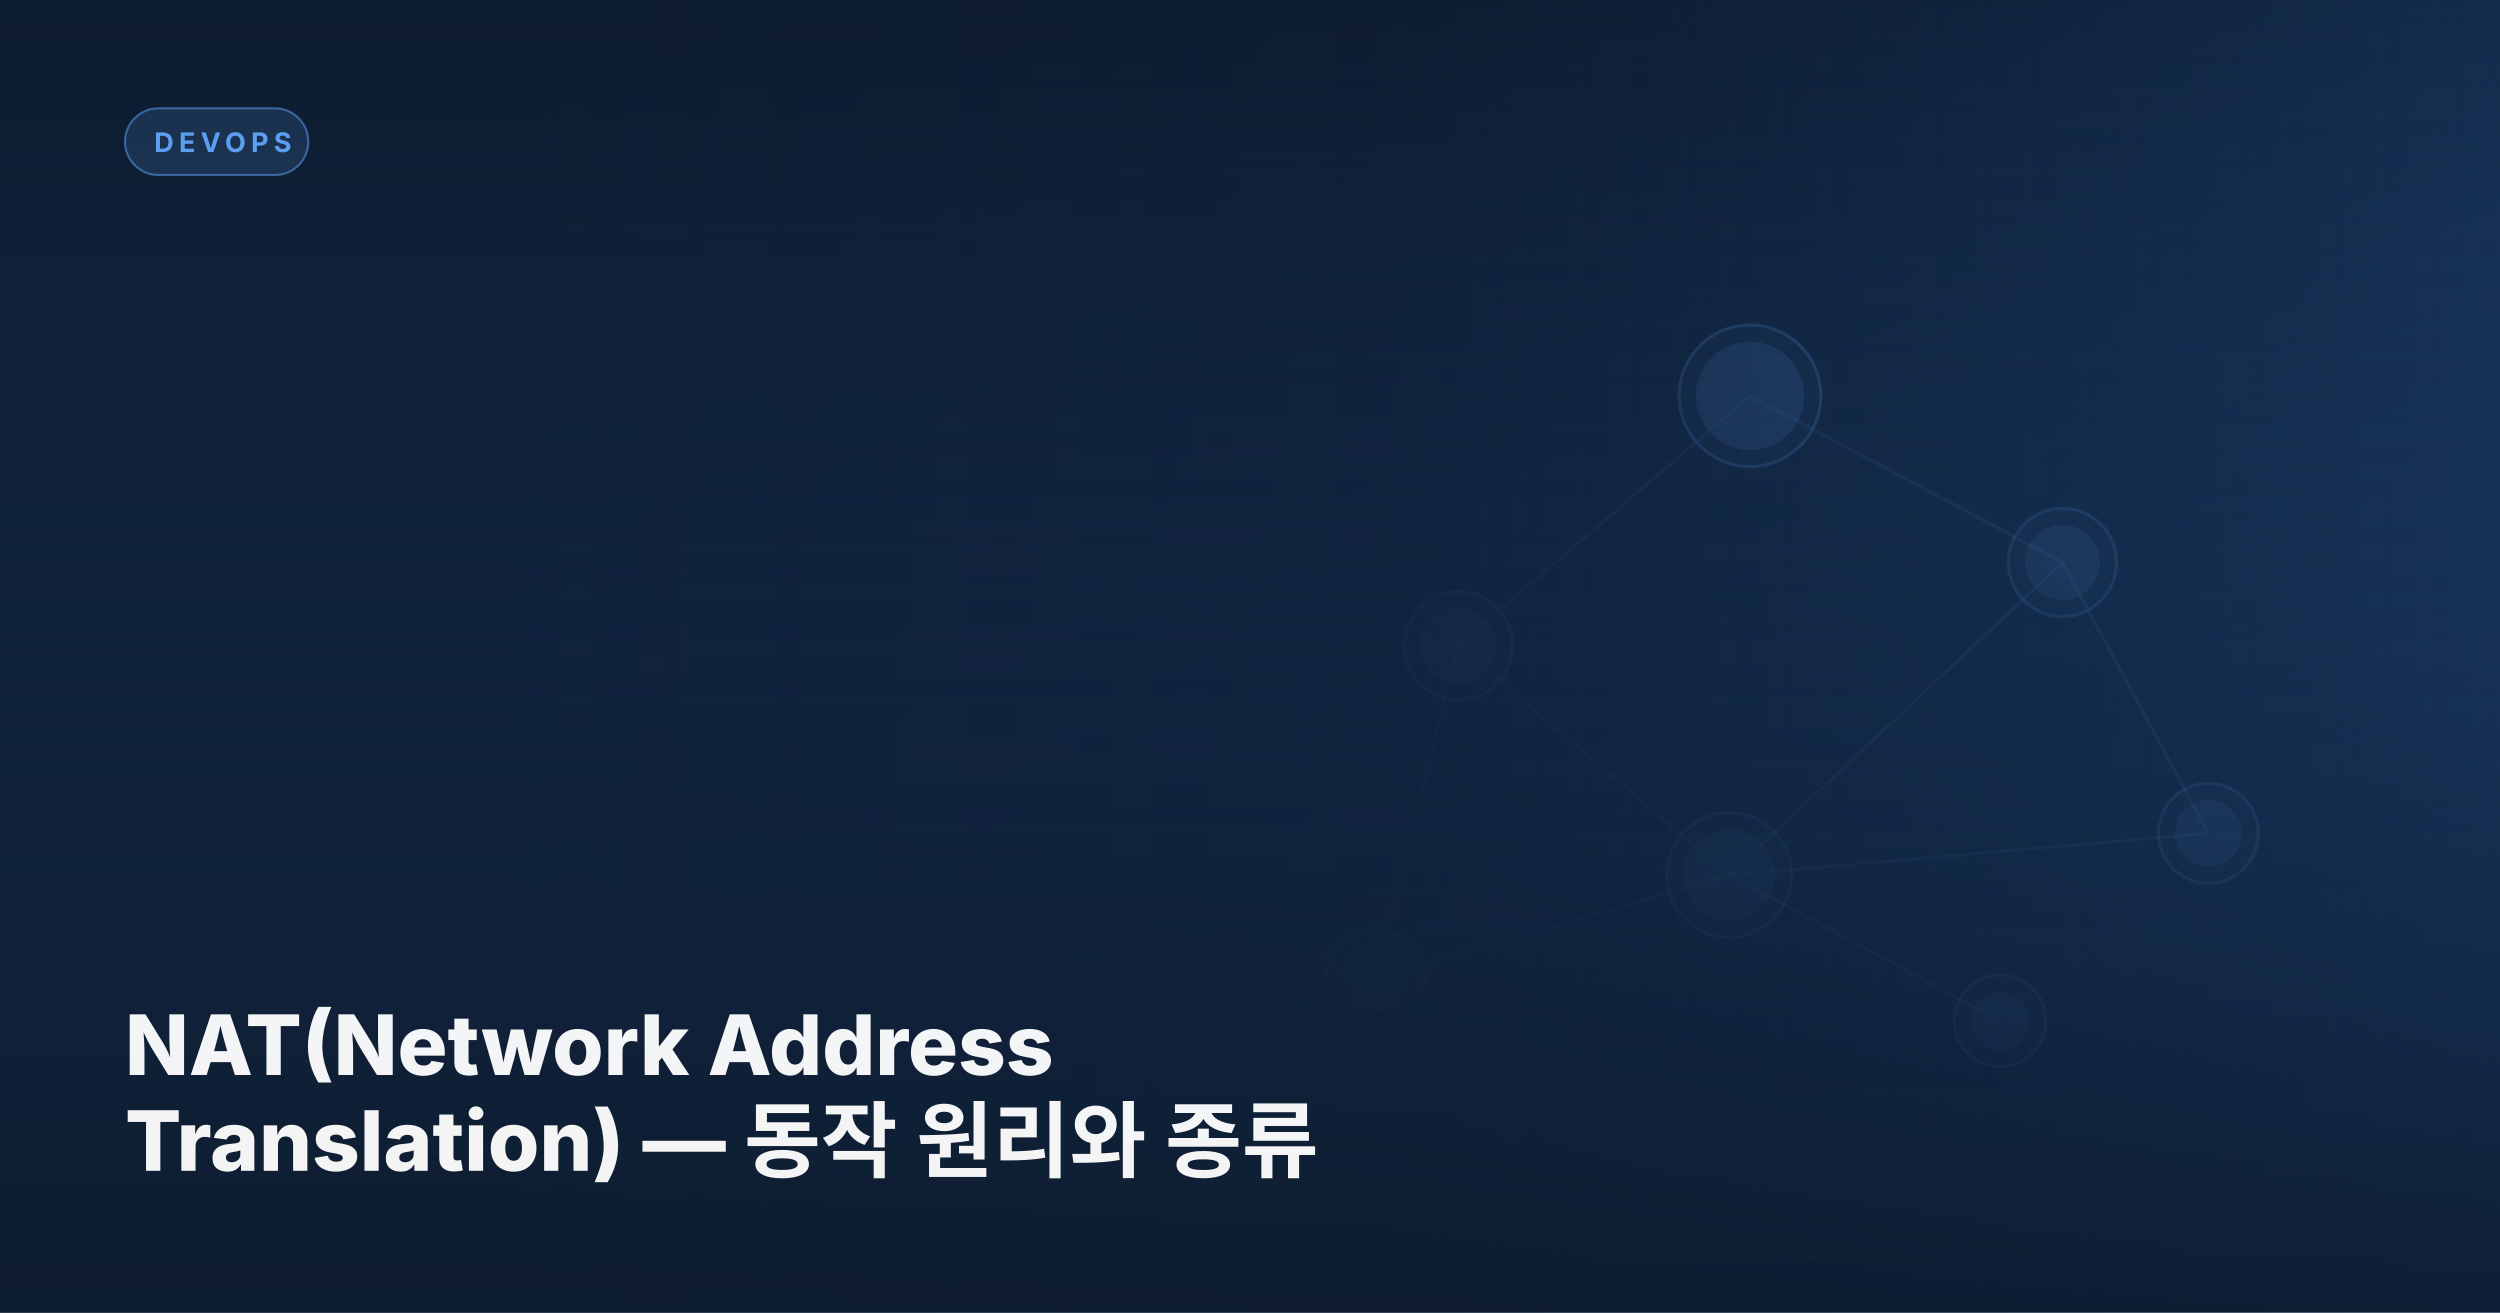
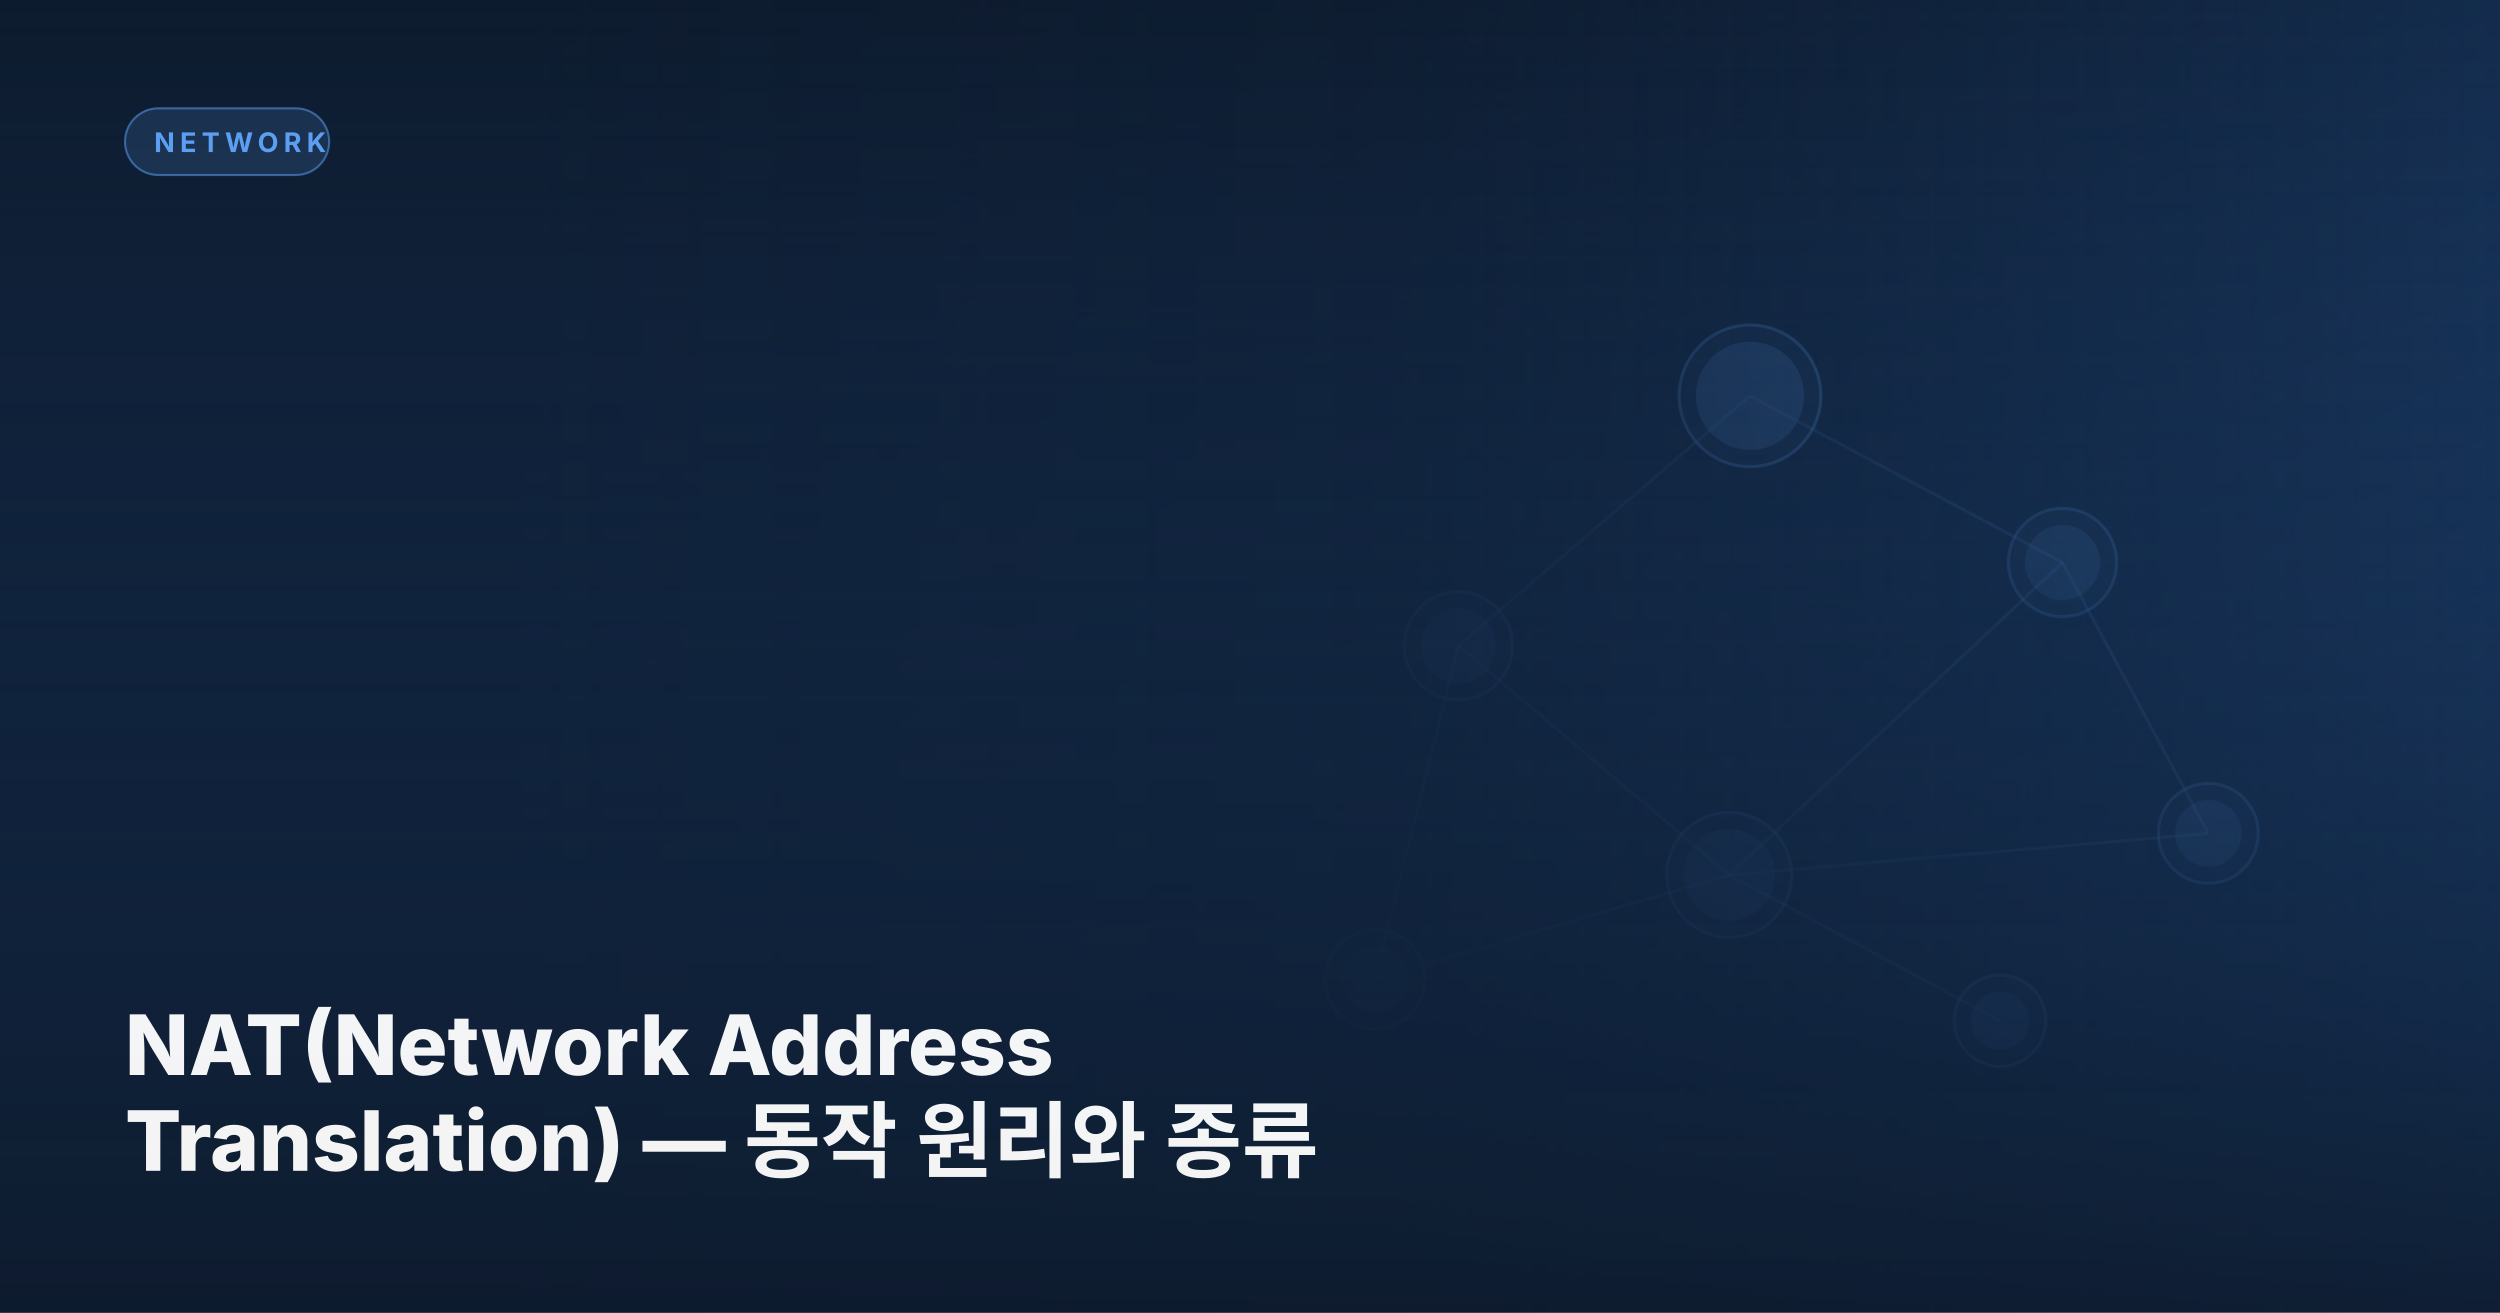
<svg xmlns="http://www.w3.org/2000/svg" width="1200" height="630" viewBox="0 0 1200 630">
  <defs>
    <linearGradient id="bg" x1="0%" y1="0%" x2="100%" y2="100%">
      <stop offset="0%" stop-color="#0d1b2e" />
      <stop offset="100%" stop-color="#1a3d6b" />
    </linearGradient>
    <linearGradient id="lf" x1="100%" y1="0%" x2="20%" y2="0%">
      <stop offset="0%" stop-color="#0d1b2e" stop-opacity="0" />
      <stop offset="55%" stop-color="#0d1b2e" stop-opacity="0.82" />
      <stop offset="100%" stop-color="#0d1b2e" stop-opacity="1" />
    </linearGradient>
    <linearGradient id="bf" x1="0%" y1="0%" x2="0%" y2="100%">
      <stop offset="0%" stop-color="#1a3d6b" stop-opacity="0" />
      <stop offset="100%" stop-color="#0d1b2e" stop-opacity="0.9" />
    </linearGradient>
  </defs>
  <rect width="1200" height="630" fill="url(#bg)" />
  <line x1="840" y1="190" x2="990" y2="270" stroke="#60a5fa" stroke-width="1.5" stroke-opacity="0.2" />
  <line x1="840" y1="190" x2="700" y2="310" stroke="#60a5fa" stroke-width="1.5" stroke-opacity="0.2" />
  <line x1="990" y1="270" x2="1060" y2="400" stroke="#60a5fa" stroke-width="1.5" stroke-opacity="0.2" />
  <line x1="990" y1="270" x2="830" y2="420" stroke="#60a5fa" stroke-width="1.5" stroke-opacity="0.2" />
  <line x1="700" y1="310" x2="830" y2="420" stroke="#60a5fa" stroke-width="1.5" stroke-opacity="0.2" />
  <line x1="1060" y1="400" x2="830" y2="420" stroke="#60a5fa" stroke-width="1.5" stroke-opacity="0.2" />
  <line x1="830" y1="420" x2="660" y2="470" stroke="#60a5fa" stroke-width="1.5" stroke-opacity="0.2" />
  <line x1="830" y1="420" x2="960" y2="490" stroke="#60a5fa" stroke-width="1.5" stroke-opacity="0.2" />
  <line x1="700" y1="310" x2="660" y2="470" stroke="#60a5fa" stroke-width="1.5" stroke-opacity="0.2" />
  <circle cx="840" cy="190" r="34" fill="#60a5fa" fill-opacity="0.1" stroke="#60a5fa" stroke-width="1.5" stroke-opacity="0.5" />
  <circle cx="840" cy="190" r="26" fill="#60a5fa" fill-opacity="0.35" />
  <circle cx="990" cy="270" r="26" fill="#60a5fa" fill-opacity="0.07" stroke="#60a5fa" stroke-width="1.5" stroke-opacity="0.3" />
  <circle cx="990" cy="270" r="18" fill="#60a5fa" fill-opacity="0.2" />
  <circle cx="700" cy="310" r="26" fill="#60a5fa" fill-opacity="0.07" stroke="#60a5fa" stroke-width="1.5" stroke-opacity="0.3" />
  <circle cx="700" cy="310" r="18" fill="#60a5fa" fill-opacity="0.2" />
  <circle cx="1060" cy="400" r="24" fill="#60a5fa" fill-opacity="0.07" stroke="#60a5fa" stroke-width="1.5" stroke-opacity="0.3" />
  <circle cx="1060" cy="400" r="16" fill="#60a5fa" fill-opacity="0.2" />
  <circle cx="830" cy="420" r="30" fill="#60a5fa" fill-opacity="0.07" stroke="#60a5fa" stroke-width="1.5" stroke-opacity="0.3" />
  <circle cx="830" cy="420" r="22" fill="#60a5fa" fill-opacity="0.2" />
  <circle cx="660" cy="470" r="24" fill="#60a5fa" fill-opacity="0.07" stroke="#60a5fa" stroke-width="1.5" stroke-opacity="0.3" />
  <circle cx="660" cy="470" r="16" fill="#60a5fa" fill-opacity="0.2" />
  <circle cx="960" cy="490" r="22" fill="#60a5fa" fill-opacity="0.07" stroke="#60a5fa" stroke-width="1.5" stroke-opacity="0.3" />
  <circle cx="960" cy="490" r="14" fill="#60a5fa" fill-opacity="0.2" />
  <rect width="1200" height="630" fill="url(#lf)" />
  <rect width="1200" height="630" fill="url(#bf)" />
-   <rect x="60" y="52" width="88" height="32" rx="16" fill="#60a5fa" fill-opacity="0.15" stroke="#60a5fa" stroke-width="1" stroke-opacity="0.5" />
-   <text x="74" y="73" font-family="system-ui,-apple-system,Segoe UI,sans-serif" font-size="13" font-weight="700" letter-spacing="2.5" fill="#60a5fa" fill-opacity="0.95">DEVOPS</text>
+   <rect x="60" y="52" width="98" height="32" rx="16" fill="#60a5fa" fill-opacity="0.15" stroke="#60a5fa" stroke-width="1" stroke-opacity="0.5" />
+   <text x="74" y="73" font-family="system-ui,-apple-system,Segoe UI,sans-serif" font-size="13" font-weight="700" letter-spacing="2.5" fill="#60a5fa" fill-opacity="0.95">NETWORK</text>
  <text x="60" y="516" font-family="system-ui,-apple-system,Segoe UI,sans-serif" font-size="40" font-weight="800" fill="white" fill-opacity="0.95">NAT(Network Address</text>
  <text x="60" y="562" font-family="system-ui,-apple-system,Segoe UI,sans-serif" font-size="40" font-weight="800" fill="white" fill-opacity="0.95">Translation) — 동작 원리와 종류</text>
</svg>
